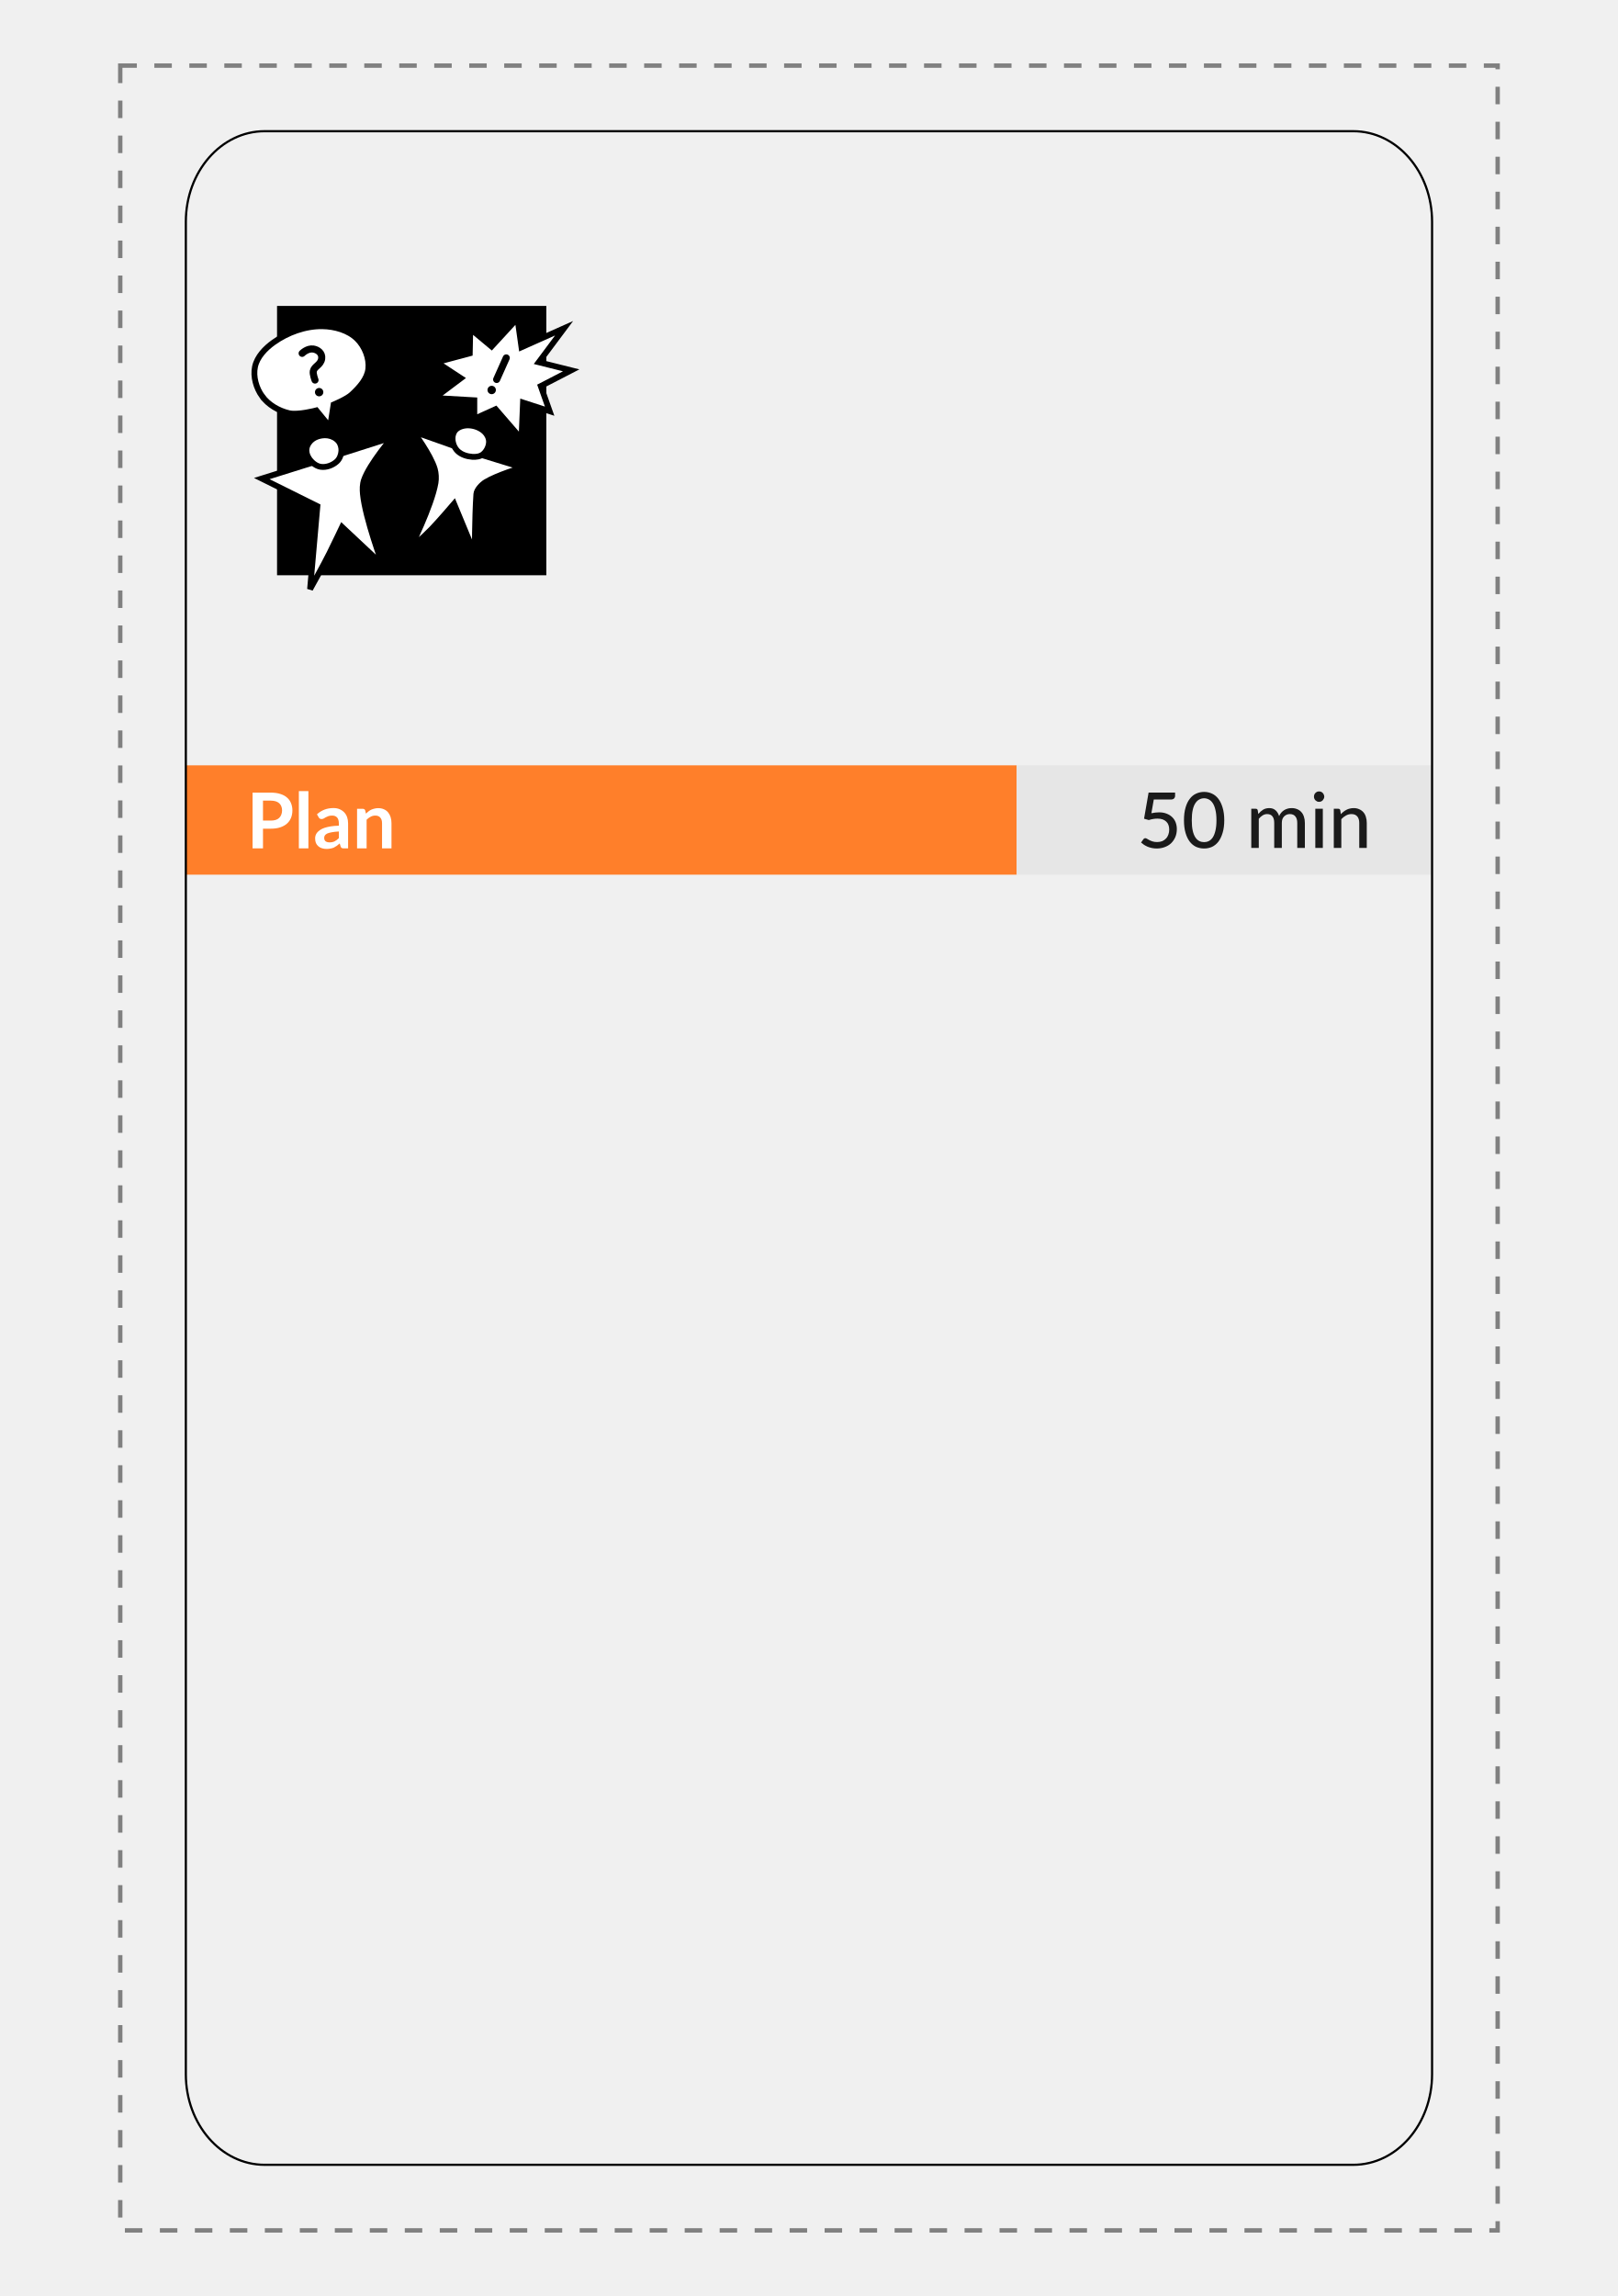
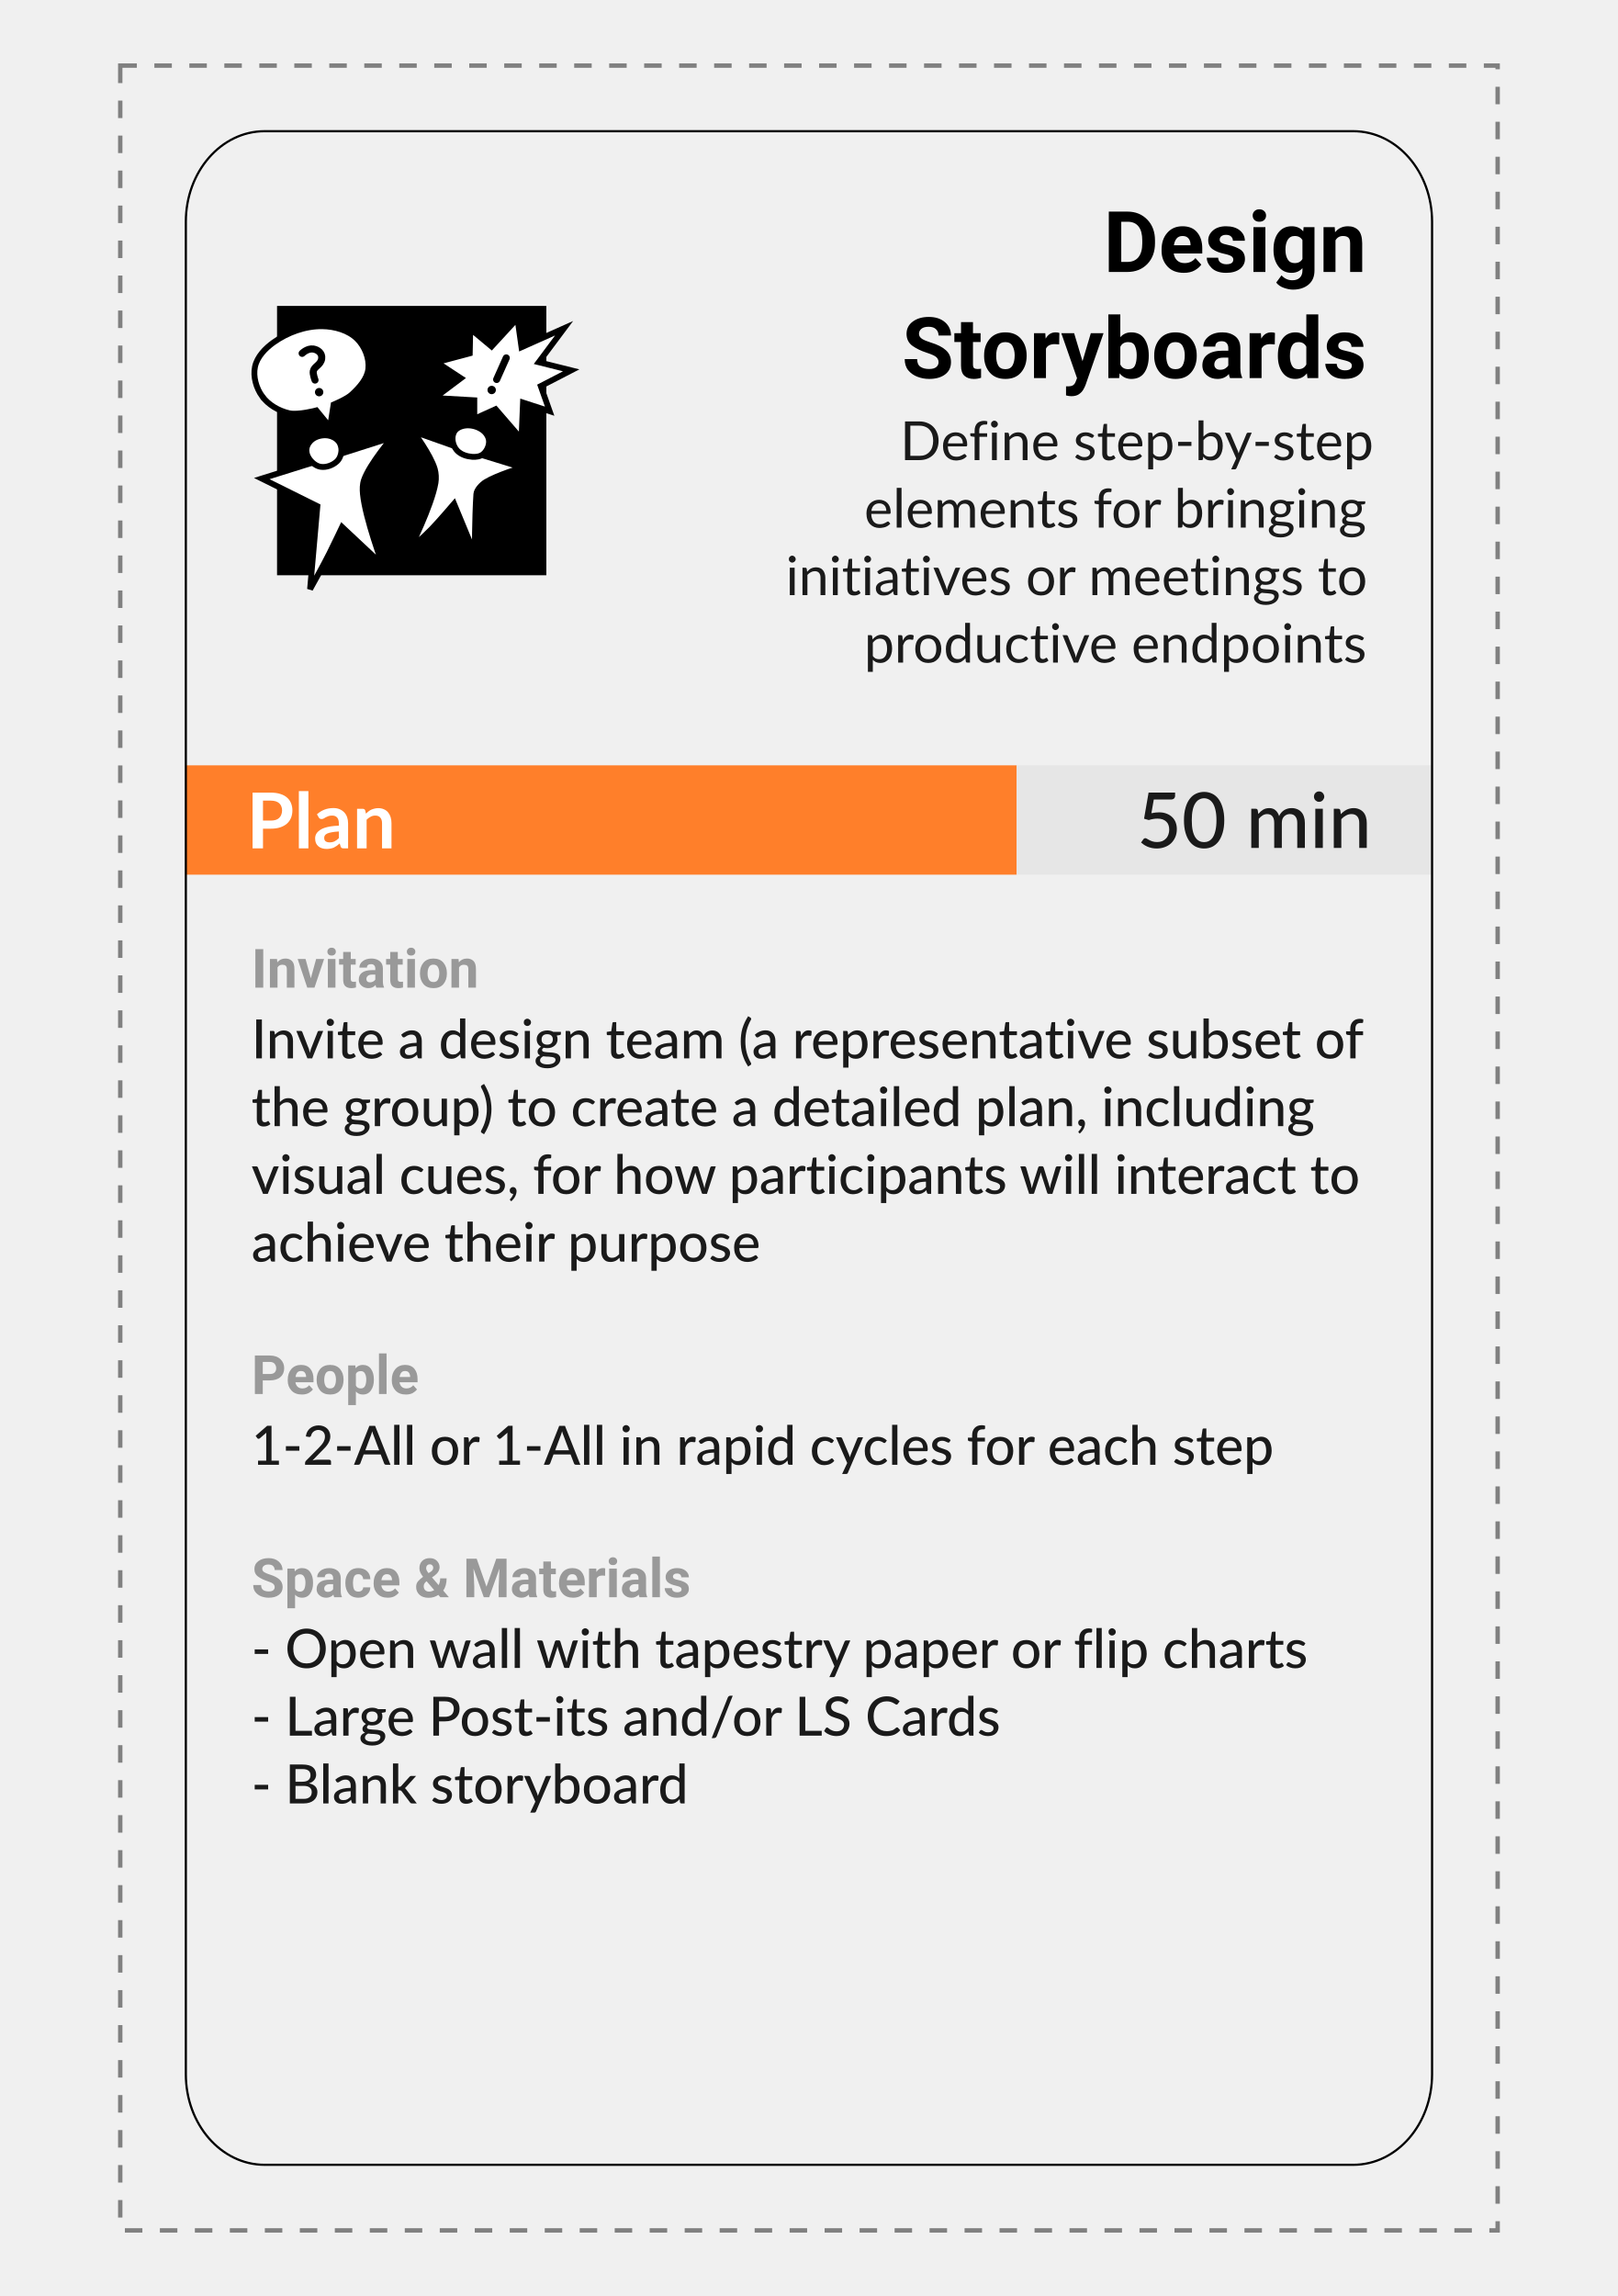
- <svg xmlns="http://www.w3.org/2000/svg" xmlns:xlink="http://www.w3.org/1999/xlink" width="74mm" height="105mm" viewBox="0 0 262.205 372.047" id="svg2" version="1.1" enable-background="new">
+ <svg xmlns="http://www.w3.org/2000/svg" width="74mm" height="105mm" viewBox="0 0 262.205 372.047" id="svg2" version="1.1" enable-background="new">
  <defs id="defs4" />
  <g id="layer1" transform="translate(0,-680.315)" style="display:inline">
-     <path style="fill:none;fill-rule:evenodd;stroke:#808080;stroke-width:0.709;stroke-linecap:butt;stroke-linejoin:miter;stroke-miterlimit:4;stroke-dasharray:2.835, 2.835;stroke-dashoffset:0;stroke-opacity:1" d="m 19.488,690.945 0,350.787 223.228,0 0,-350.787 z" id="path3350" transform="translate(4.3385302e-7,8.6660179e-6)" />
+     <path style="fill:none;fill-rule:evenodd;stroke:#808080;stroke-width:0.709;stroke-linecap:butt;stroke-linejoin:miter;stroke-miterlimit:4;stroke-dasharray:2.835, 2.835;stroke-dashoffset:0;stroke-opacity:1" d="M 19.488,690.945 V 1041.732 H 242.717 V 690.945 Z" id="path3350" transform="translate(4.3385302e-7)" />
  </g>
  <g id="layer6" style="display:inline">
-     <path style="fill:none;fill-rule:evenodd;stroke:none;stroke-width:1px;stroke-linecap:butt;stroke-linejoin:miter;stroke-opacity:1" d="m 40.748,31.89 0,81.496 53.15,0 0,-81.496 -53.15,0" id="path4275" />
+     <path style="fill:none;fill-rule:evenodd;stroke:none;stroke-width:1px;stroke-linecap:butt;stroke-linejoin:miter;stroke-opacity:1" d="M 40.748,31.89 V 113.386 H 93.898 V 31.89 H 40.748" id="path4275" />
    <g transform="matrix(2.032207,0,0,2.032207,-517.9348,-172.8438)" id="layer33">
      <g id="g4911">
        <rect style="opacity:1;fill:#000000;fill-opacity:1;stroke:none;stroke-width:0.565;stroke-linecap:round;stroke-miterlimit:4;stroke-dasharray:none;stroke-opacity:1" id="rect4897" width="21.475" height="21.475" x="276.957" y="109.446" />
        <path style="fill:#ffffff;fill-opacity:1;stroke:#000000;stroke-width:0.465;stroke-linecap:butt;stroke-linejoin:miter;stroke-miterlimit:4;stroke-dasharray:none;stroke-opacity:1" d="m 275.74,123.211 4.433,2.202 -0.582,6.619 c 0,0 1.069,-1.913 1.539,-2.859 0.354,-0.712 1.016,-2.101 1.016,-2.101 l 3.232,3.031 c 0,0 -1.383,-3.713 -1.573,-5.662 -0.036,-0.371 -0.035,-0.763 0.086,-1.115 0.443,-1.288 2.259,-3.403 2.259,-3.403 l -5.205,1.659 z" id="path4861" />
        <path style="fill:#ffffff;fill-opacity:1;stroke:#000000;stroke-width:0.465;stroke-linecap:butt;stroke-linejoin:miter;stroke-miterlimit:4;stroke-dasharray:none;stroke-opacity:1" d="m 279.487,121.581 c -0.148,-0.229 -0.225,-0.533 -0.172,-0.801 0.059,-0.296 0.264,-0.576 0.515,-0.744 0.341,-0.227 0.796,-0.317 1.201,-0.257 0.312,0.046 0.631,0.212 0.829,0.458 0.168,0.209 0.245,0.504 0.229,0.772 -0.019,0.306 -0.141,0.637 -0.368,0.843 -0.335,0.304 -0.844,0.492 -1.29,0.421 -0.385,-0.062 -0.732,-0.364 -0.944,-0.691 z" id="path4859" />
        <path style="fill:#ffffff;fill-opacity:1;stroke:#000000;stroke-width:0.465;stroke-linecap:butt;stroke-linejoin:miter;stroke-miterlimit:4;stroke-dasharray:none;stroke-opacity:1" d="m 287.816,119.455 4.287,1.517 4.408,1.355 c 0,0 -2.038,0.618 -2.932,1.173 -0.292,0.181 -0.705,0.607 -0.728,0.95 -0.131,1.972 -0.121,4.772 -0.121,4.772 l -1.658,-4.004 c 0,0 -1.214,1.418 -1.8,2.022 -0.594,0.612 -1.719,1.598 -1.719,1.598 0,0 1.729,-3.435 2.042,-5.298 0.057,-0.339 0.034,-0.761 -0.061,-1.092 -0.326,-1.135 -1.719,-2.993 -1.719,-2.993 z" id="path4865" />
        <path style="fill:#ffffff;fill-opacity:1;stroke:#000000;stroke-width:0.465;stroke-linecap:butt;stroke-linejoin:miter;stroke-miterlimit:4;stroke-dasharray:none;stroke-opacity:1" d="m 290.95,120.042 c -0.006,-0.258 0.079,-0.547 0.263,-0.728 0.254,-0.249 0.655,-0.353 1.011,-0.344 0.457,0.011 0.944,0.19 1.274,0.506 0.214,0.204 0.369,0.513 0.364,0.809 -0.006,0.368 -0.198,0.761 -0.485,0.991 -0.227,0.182 -0.559,0.223 -0.849,0.202 -0.419,-0.03 -0.873,-0.17 -1.173,-0.465 -0.25,-0.246 -0.396,-0.62 -0.404,-0.971 z" id="path4863" />
        <path style="fill:#ffffff;fill-opacity:1;stroke:#000000;stroke-width:0.465;stroke-linecap:butt;stroke-linejoin:miter;stroke-miterlimit:4;stroke-dasharray:none;stroke-opacity:1" d="m 275.764,116.645 c -0.469,-0.654 -0.731,-1.558 -0.566,-2.346 0.167,-0.796 0.815,-1.469 1.476,-1.941 1.115,-0.797 2.532,-1.315 3.903,-1.294 0.983,0.015 2.073,0.318 2.77,1.011 0.602,0.598 0.981,1.542 0.89,2.386 -0.087,0.805 -0.724,1.489 -1.314,2.042 -0.405,0.38 -1.456,0.809 -1.456,0.809 l -0.283,1.8 -1.092,-1.335 c 0,0 -1.472,0.39 -2.184,0.222 -0.823,-0.194 -1.651,-0.668 -2.143,-1.355 z" id="path4867" />
-         <path style="fill:#ffffff;fill-opacity:1;stroke:#000000;stroke-width:0.465;stroke-linecap:butt;stroke-linejoin:miter;stroke-miterlimit:4;stroke-dasharray:none;stroke-opacity:1" d="m 299.848,111.225 -2.022,2.71 2.588,0.647 -2.427,1.254 0.708,2.002 -2.123,-0.688 -0.121,2.912 -2.063,-2.386 -1.699,0.768 0,-1.476 -3.175,-0.182 2.103,-1.577 -1.941,-1.274 2.649,-0.708 0.041,-1.962 1.699,1.416 2.063,-2.245 0.324,2.305 z" id="path4869" />
+         <path style="fill:#ffffff;fill-opacity:1;stroke:#000000;stroke-width:0.465;stroke-linecap:butt;stroke-linejoin:miter;stroke-miterlimit:4;stroke-dasharray:none;stroke-opacity:1" d="m 299.848,111.225 -2.022,2.71 2.588,0.647 -2.427,1.254 0.708,2.002 -2.123,-0.688 -0.121,2.912 -2.063,-2.386 -1.699,0.768 v -1.476 l -3.175,-0.182 2.103,-1.577 -1.941,-1.274 2.649,-0.708 0.041,-1.962 1.699,1.416 2.063,-2.245 0.324,2.305 z" id="path4869" />
        <path style="fill:none;stroke:#000000;stroke-width:0.565;stroke-linecap:round;stroke-linejoin:miter;stroke-miterlimit:4;stroke-dasharray:none;stroke-opacity:1" d="m 278.959,113.227 c 0,0 0.412,-0.415 0.89,-0.344 0.353,0.053 0.731,0.318 0.667,0.768 -0.073,0.512 -0.587,0.601 -0.667,0.991 -0.049,0.237 0.136,0.714 0.136,0.714" id="path4871" />
        <path style="fill:none;stroke:#000000;stroke-width:0.565;stroke-linecap:round;stroke-linejoin:miter;stroke-miterlimit:4;stroke-dasharray:none;stroke-opacity:1" d="m 295.237,113.591 -0.768,1.719" id="path4878" />
        <circle style="opacity:1;fill:#000000;fill-opacity:1;stroke:none;stroke-width:0.393;stroke-linecap:round;stroke-miterlimit:4;stroke-dasharray:none;stroke-opacity:1" id="path4880" cx="294.074" cy="116.149" r="0.334" />
        <circle style="opacity:1;fill:#000000;fill-opacity:1;stroke:none;stroke-width:0.393;stroke-linecap:round;stroke-miterlimit:4;stroke-dasharray:none;stroke-opacity:1" id="path4880-5" cx="280.314" cy="116.321" r="0.334" />
      </g>
    </g>
  </g>
  <g id="layer9" style="display:inline">
-     <path style="fill:none;fill-rule:evenodd;stroke:none;stroke-width:1px;stroke-linecap:butt;stroke-linejoin:miter;stroke-opacity:1" d="m 109.843,113.386 111.614,0 0,-81.496 -111.614,0 z" id="path4349_dsf" />
-     <flowRoot xml:space="preserve" style="font-style:normal;font-weight:normal;line-height:0.01%;font-family:sans-serif;text-align:end;letter-spacing:0px;word-spacing:0px;text-anchor:end;fill:#000000;fill-opacity:1;stroke:none;stroke-width:1px;stroke-linecap:butt;stroke-linejoin:miter;stroke-opacity:1" id="flowRoot4357" transform="translate(-3.4125e-4,0.1494728)">
-       <flowRegion id="flowRegion4359">
-         <use x="0" y="0" xlink:href="#path4349_dsf" id="use4361" width="100%" height="100%" />
-       </flowRegion>
-       <flowPara style="font-style:normal;font-variant:normal;font-weight:bold;font-stretch:normal;font-size:13.75px;line-height:1.25;font-family:Roboto;-inkscape-font-specification:'Roboto Bold';text-align:end;text-anchor:end" id="flowPara4204">Design Storyboards</flowPara>
-       <flowPara id="flowPara4365" style="font-style:normal;font-variant:normal;font-weight:normal;font-stretch:normal;font-size:8.75px;line-height:125%;font-family:Lato;-inkscape-font-specification:Lato;text-align:end;letter-spacing:0px;text-anchor:end;fill:#1a1a1a">Define step-by-step elements for bringing initiatives or meetings to productive endpoints</flowPara>
-     </flowRoot>
+     <path style="fill:none;fill-rule:evenodd;stroke:none;stroke-width:1px;stroke-linecap:butt;stroke-linejoin:miter;stroke-opacity:1" d="M 109.843,113.386 H 221.457 V 31.89 H 109.843 Z" id="path4349_dsf" />
+     <text xml:space="preserve" style="font-style:normal;font-weight:normal;line-height:0.01%;font-family:sans-serif;text-align:start;letter-spacing:0px;word-spacing:0px;text-anchor:start;fill:#000000;fill-opacity:1;stroke:none;stroke-width:1px;stroke-linecap:butt;stroke-linejoin:miter;stroke-opacity:1" x="35.531" y="44.071" id="text48">
+       <tspan x="178.824" y="44.071" id="tspan37">
+         <tspan x="178.824" y="44.071" style="font-weight:bold;font-size:13.75px;line-height:1.25;font-family:Roboto;-inkscape-font-specification:'Roboto Bold';text-align:start;text-anchor:start" id="tspan36">Design </tspan>
+       </tspan>
+       <tspan x="146.154" y="61.259" id="tspan40">
+         <tspan x="146.154" y="61.259" style="font-weight:bold;font-size:13.75px;line-height:1.25;font-family:Roboto;-inkscape-font-specification:'Roboto Bold';text-align:start;text-anchor:start" id="tspan38">Storyboards</tspan>
+         <tspan dx="0" x="221.457" y="61.259" style="font-weight:bold;font-size:13.75px;line-height:1.25;font-family:Roboto;-inkscape-font-specification:'Roboto Bold';text-align:start;text-anchor:start" id="tspan39" />
+       </tspan>
+       <tspan x="145.874" y="74.553" id="tspan42">
+         <tspan x="145.874" y="74.553" style="font-size:8.75px;line-height:125%;font-family:Lato;-inkscape-font-specification:Lato;text-align:start;text-anchor:start;fill:#1a1a1a" id="tspan41">Define step-by-step </tspan>
+       </tspan>
+       <tspan x="140.064" y="85.49" id="tspan44">
+         <tspan x="140.064" y="85.49" style="font-size:8.75px;line-height:125%;font-family:Lato;-inkscape-font-specification:Lato;text-align:start;text-anchor:start;fill:#1a1a1a" id="tspan43">elements for bringing </tspan>
+       </tspan>
+       <tspan x="127.342" y="96.428" id="tspan46">
+         <tspan x="127.342" y="96.428" style="font-size:8.75px;line-height:125%;font-family:Lato;-inkscape-font-specification:Lato;text-align:start;text-anchor:start;fill:#1a1a1a" id="tspan45">initiatives or meetings to </tspan>
+       </tspan>
+       <tspan x="140.047" y="107.365" id="tspan48">
+         <tspan x="140.047" y="107.365" style="font-size:8.75px;line-height:125%;font-family:Lato;-inkscape-font-specification:Lato;text-align:start;text-anchor:start;fill:#1a1a1a" id="tspan47">productive endpoints</tspan>
+       </tspan>
+     </text>
  </g>
  <g id="layer8" style="display:inline">
    <rect style="display:inline;fill:#ff7f2a;fill-opacity:1;stroke:none;stroke-width:1;stroke-miterlimit:4;stroke-dasharray:none;stroke-dashoffset:0;stroke-opacity:1" id="rect4178" width="134.646" height="17.717" x="30.118" y="124.016" />
    <text xml:space="preserve" style="font-style:normal;font-weight:normal;line-height:0%;font-family:sans-serif;letter-spacing:0px;word-spacing:0px;display:inline;fill:#000000;fill-opacity:1;stroke:none;stroke-width:1px;stroke-linecap:butt;stroke-linejoin:miter;stroke-opacity:1" x="39.935" y="137.468" id="text4180">
      <tspan id="tspan4182" x="39.935" y="137.468" style="font-style:normal;font-variant:normal;font-weight:bold;font-stretch:normal;font-size:12.5px;line-height:1.25;font-family:Lato;-inkscape-font-specification:'Lato Bold';fill:#ffffff">Plan</tspan>
    </text>
    <rect y="124.016" x="164.764" height="17.717" width="67.323" id="rect4191" style="display:inline;fill:#e6e6e6;fill-opacity:1;stroke:none;stroke-width:1;stroke-miterlimit:4;stroke-dasharray:none;stroke-dashoffset:0;stroke-opacity:1" />
    <text xml:space="preserve" style="font-style:normal;font-weight:normal;line-height:0%;font-family:sans-serif;letter-spacing:0px;word-spacing:0px;fill:#1a1a1a;fill-opacity:1;stroke:none;stroke-width:1px;stroke-linecap:butt;stroke-linejoin:miter;stroke-opacity:1" x="184.268" y="137.396" id="text4193">
      <tspan id="tspan4195" x="184.268" y="137.396" style="font-style:normal;font-variant:normal;font-weight:500;font-stretch:normal;font-size:12.5px;line-height:1.25;font-family:Lato;-inkscape-font-specification:'Lato Medium';fill:#1a1a1a">50 min</tspan>
    </text>
  </g>
  <g id="layer5" style="display:inline">
    <rect style="fill:none;fill-opacity:1;stroke:#000000;stroke-width:0.354;stroke-miterlimit:4;stroke-dasharray:none;stroke-dashoffset:0;stroke-opacity:1" id="rect4187" width="201.969" height="329.528" x="30.118" y="21.26" ry="14.674" rx="12.764" />
  </g>
  <g id="layer4" style="display:inline">
-     <path style="fill:none;fill-rule:evenodd;stroke:none;stroke-width:1px;stroke-linecap:butt;stroke-linejoin:miter;stroke-opacity:1" d="m 40.748,152.362 0,187.795 180.709,0 0,-187.795 z" id="path4305_dsf" />
-     <flowRoot xml:space="preserve" style="font-style:normal;font-weight:normal;line-height:0.01%;font-family:sans-serif;letter-spacing:0px;word-spacing:0px;fill:#000000;fill-opacity:1;stroke:none;stroke-width:1px;stroke-linecap:butt;stroke-linejoin:miter;stroke-opacity:1" id="flowRoot4319" transform="matrix(1,0,0,1.006858,-0.1725149,-4.575928)">
-       <flowRegion id="flowRegion4321">
-         <use x="0" y="0" xlink:href="#path4305_dsf" id="use4323" width="100%" height="100%" transform="matrix(1,0,0,0.9931889,0.1725149,4.544761)" />
-       </flowRegion>
-       <flowPara id="flowPara4325" style="font-style:normal;font-variant:normal;font-weight:bold;font-stretch:normal;font-size:8.72px;line-height:1.25;font-family:Roboto;-inkscape-font-specification:'Roboto Bold';fill:#999999;fill-opacity:1">Invitation</flowPara>
-       <flowPara style="font-style:normal;font-variant:normal;font-weight:500;font-stretch:normal;font-size:8.72px;line-height:1.25;font-family:Lato;-inkscape-font-specification:'Lato Medium';fill:#1a1a1a;fill-opacity:1" id="flowPara4269">Invite a design team (a representative subset of the group) to create a detailed plan, including visual cues, for how participants will interact to achieve their purpose </flowPara>
-       <flowPara style="font-style:normal;font-variant:normal;font-weight:500;font-stretch:normal;font-size:8.72px;line-height:1.25;font-family:Lato;-inkscape-font-specification:'Lato Medium';fill:#1a1a1a;fill-opacity:1" id="flowPara4200"> </flowPara>
-       <flowPara style="font-style:normal;font-variant:normal;font-weight:bold;font-stretch:normal;font-size:8.72px;line-height:1.25;font-family:Roboto;-inkscape-font-specification:'Roboto Bold';fill:#999999;fill-opacity:1" id="flowPara4212">People</flowPara>
-       <flowPara style="font-style:normal;font-variant:normal;font-weight:500;font-stretch:normal;font-size:8.72px;line-height:1.25;font-family:Lato;-inkscape-font-specification:'Lato Medium';fill:#1a1a1a;fill-opacity:1" id="flowPara4271">1-2-All or 1-All in rapid cycles for each step</flowPara>
-       <flowPara style="font-style:normal;font-variant:normal;font-weight:500;font-stretch:normal;font-size:8.72px;line-height:1.25;font-family:Lato;-inkscape-font-specification:'Lato Medium';fill:#1a1a1a;fill-opacity:1" id="flowPara4214"> </flowPara>
-       <flowPara style="font-style:normal;font-variant:normal;font-weight:bold;font-stretch:normal;font-size:8.72px;line-height:1.25;font-family:Roboto;-inkscape-font-specification:'Roboto Bold';fill:#999999;fill-opacity:1" id="flowPara4202">Space &amp; Materials</flowPara>
-       <flowPara style="font-style:normal;font-variant:normal;font-weight:500;font-stretch:normal;font-size:8.72px;line-height:1.25;font-family:Lato;-inkscape-font-specification:'Lato Medium';fill:#1a1a1a;fill-opacity:1" id="flowPara4304">- Open wall with tapestry paper or flip charts</flowPara>
-       <flowPara style="font-style:normal;font-variant:normal;font-weight:500;font-stretch:normal;font-size:8.72px;line-height:1.25;font-family:Lato;-inkscape-font-specification:'Lato Medium';fill:#1a1a1a;fill-opacity:1" id="flowPara4306">- Large Post-its and/or LS Cards</flowPara>
-       <flowPara style="font-style:normal;font-variant:normal;font-weight:500;font-stretch:normal;font-size:8.72px;line-height:1.25;font-family:Lato;-inkscape-font-specification:'Lato Medium';fill:#1a1a1a;fill-opacity:1" id="flowPara4292">- Blank storyboard</flowPara>
-     </flowRoot>
+     <path style="fill:none;fill-rule:evenodd;stroke:none;stroke-width:1px;stroke-linecap:butt;stroke-linejoin:miter;stroke-opacity:1" d="M 40.748,152.362 V 340.157 H 221.457 V 152.362 Z" id="path4305_dsf" />
+     <text xml:space="preserve" style="font-style:normal;font-weight:normal;font-size:12.041px;line-height:0.01%;font-family:sans-serif;letter-spacing:0px;word-spacing:0px;fill:#000000;fill-opacity:1;stroke:none;stroke-width:1.003px;stroke-linecap:butt;stroke-linejoin:miter;stroke-opacity:1" x="40.887" y="159.499" id="text35" transform="scale(0.9965886,1.003423)">
+       <tspan x="40.887" y="159.499" id="tspan3" style="stroke-width:1.003px">
+         <tspan x="40.887" y="159.499" style="font-weight:bold;font-size:8.75px;line-height:1.25;font-family:Roboto;-inkscape-font-specification:'Roboto Bold';fill:#999999;stroke-width:1.003px" id="tspan1">Invitation</tspan>
+         <tspan dx="0" x="77.852" y="159.499" style="font-weight:bold;font-size:8.75px;line-height:1.25;font-family:Roboto;-inkscape-font-specification:'Roboto Bold';fill:#999999;stroke-width:1.003px" id="tspan2" />
+       </tspan>
+       <tspan x="40.887" y="170.917" id="tspan5" style="stroke-width:1.003px">
+         <tspan x="40.887" y="170.917" style="font-weight:500;font-size:8.75px;line-height:1.25;font-family:Lato;-inkscape-font-specification:'Lato Medium';fill:#1a1a1a;stroke-width:1.003px" id="tspan4">Invite a design team (a representative subset of </tspan>
+       </tspan>
+       <tspan x="40.887" y="181.855" id="tspan7" style="stroke-width:1.003px">
+         <tspan x="40.887" y="181.855" style="font-weight:500;font-size:8.75px;line-height:1.25;font-family:Lato;-inkscape-font-specification:'Lato Medium';fill:#1a1a1a;stroke-width:1.003px" id="tspan6">the group) to create a detailed plan, including </tspan>
+       </tspan>
+       <tspan x="40.887" y="192.792" id="tspan9" style="stroke-width:1.003px">
+         <tspan x="40.887" y="192.792" style="font-weight:500;font-size:8.75px;line-height:1.25;font-family:Lato;-inkscape-font-specification:'Lato Medium';fill:#1a1a1a;stroke-width:1.003px" id="tspan8">visual cues, for how participants will interact to </tspan>
+       </tspan>
+       <tspan x="40.887" y="203.73" id="tspan12" style="stroke-width:1.003px">
+         <tspan x="40.887" y="203.73" style="font-weight:500;font-size:8.75px;line-height:1.25;font-family:Lato;-inkscape-font-specification:'Lato Medium';fill:#1a1a1a;stroke-width:1.003px" id="tspan10">achieve their purpose </tspan>
+         <tspan dx="0" x="124.782" y="203.73" style="font-weight:500;font-size:8.75px;line-height:1.25;font-family:Lato;-inkscape-font-specification:'Lato Medium';fill:#1a1a1a;stroke-width:1.003px" id="tspan11" />
+       </tspan>
+       <tspan x="40.887" y="214.667" id="tspan15" style="stroke-width:1.003px">
+         <tspan x="40.887" y="214.667" style="font-weight:500;font-size:8.75px;line-height:1.25;font-family:Lato;-inkscape-font-specification:'Lato Medium';fill:#1a1a1a;stroke-width:1.003px" id="tspan13"> </tspan>
+         <tspan dx="0" x="42.576" y="214.667" style="font-weight:500;font-size:8.75px;line-height:1.25;font-family:Lato;-inkscape-font-specification:'Lato Medium';fill:#1a1a1a;stroke-width:1.003px" id="tspan14" />
+       </tspan>
+       <tspan x="40.887" y="225.124" id="tspan18" style="stroke-width:1.003px">
+         <tspan x="40.887" y="225.124" style="font-weight:bold;font-size:8.75px;line-height:1.25;font-family:Roboto;-inkscape-font-specification:'Roboto Bold';fill:#999999;stroke-width:1.003px" id="tspan16">People</tspan>
+         <tspan dx="0" x="68.128" y="225.124" style="font-weight:bold;font-size:8.75px;line-height:1.25;font-family:Roboto;-inkscape-font-specification:'Roboto Bold';fill:#999999;stroke-width:1.003px" id="tspan17" />
+       </tspan>
+       <tspan x="40.887" y="236.542" id="tspan21" style="stroke-width:1.003px">
+         <tspan x="40.887" y="236.542" style="font-weight:500;font-size:8.75px;line-height:1.25;font-family:Lato;-inkscape-font-specification:'Lato Medium';fill:#1a1a1a;stroke-width:1.003px" id="tspan19">1-2-All or 1-All in rapid cycles for each step</tspan>
+         <tspan dx="0" x="203.339" y="236.542" style="font-weight:500;font-size:8.75px;line-height:1.25;font-family:Lato;-inkscape-font-specification:'Lato Medium';fill:#1a1a1a;stroke-width:1.003px" id="tspan20" />
+       </tspan>
+       <tspan x="40.887" y="247.48" id="tspan24" style="stroke-width:1.003px">
+         <tspan x="40.887" y="247.48" style="font-weight:500;font-size:8.75px;line-height:1.25;font-family:Lato;-inkscape-font-specification:'Lato Medium';fill:#1a1a1a;stroke-width:1.003px" id="tspan22"> </tspan>
+         <tspan dx="0" x="42.576" y="247.48" style="font-weight:500;font-size:8.75px;line-height:1.25;font-family:Lato;-inkscape-font-specification:'Lato Medium';fill:#1a1a1a;stroke-width:1.003px" id="tspan23" />
+       </tspan>
+       <tspan x="40.887" y="257.936" id="tspan27" style="stroke-width:1.003px">
+         <tspan x="40.887" y="257.936" style="font-weight:bold;font-size:8.75px;line-height:1.25;font-family:Roboto;-inkscape-font-specification:'Roboto Bold';fill:#999999;stroke-width:1.003px" id="tspan25">Space &amp; Materials</tspan>
+         <tspan dx="0" x="112.34" y="257.936" style="font-weight:bold;font-size:8.75px;line-height:1.25;font-family:Roboto;-inkscape-font-specification:'Roboto Bold';fill:#999999;stroke-width:1.003px" id="tspan26" />
+       </tspan>
+       <tspan x="40.887" y="269.355" id="tspan30" style="stroke-width:1.003px">
+         <tspan x="40.887" y="269.355" style="font-weight:500;font-size:8.75px;line-height:1.25;font-family:Lato;-inkscape-font-specification:'Lato Medium';fill:#1a1a1a;stroke-width:1.003px" id="tspan28">- Open wall with tapestry paper or flip charts</tspan>
+         <tspan dx="0" x="210.409" y="269.355" style="font-weight:500;font-size:8.75px;line-height:1.25;font-family:Lato;-inkscape-font-specification:'Lato Medium';fill:#1a1a1a;stroke-width:1.003px" id="tspan29" />
+       </tspan>
+       <tspan x="40.887" y="280.292" id="tspan33" style="stroke-width:1.003px">
+         <tspan x="40.887" y="280.292" style="font-weight:500;font-size:8.75px;line-height:1.25;font-family:Lato;-inkscape-font-specification:'Lato Medium';fill:#1a1a1a;stroke-width:1.003px" id="tspan31">- Large Post-its and/or LS Cards</tspan>
+         <tspan dx="0" x="160.482" y="280.292" style="font-weight:500;font-size:8.75px;line-height:1.25;font-family:Lato;-inkscape-font-specification:'Lato Medium';fill:#1a1a1a;stroke-width:1.003px" id="tspan32" />
+       </tspan>
+       <tspan x="40.887" y="291.23" id="tspan35" style="stroke-width:1.003px">
+         <tspan x="40.887" y="291.23" style="font-weight:500;font-size:8.75px;line-height:1.25;font-family:Lato;-inkscape-font-specification:'Lato Medium';fill:#1a1a1a;stroke-width:1.003px" id="tspan34">- Blank storyboard</tspan>
+       </tspan>
+     </text>
  </g>
</svg>
